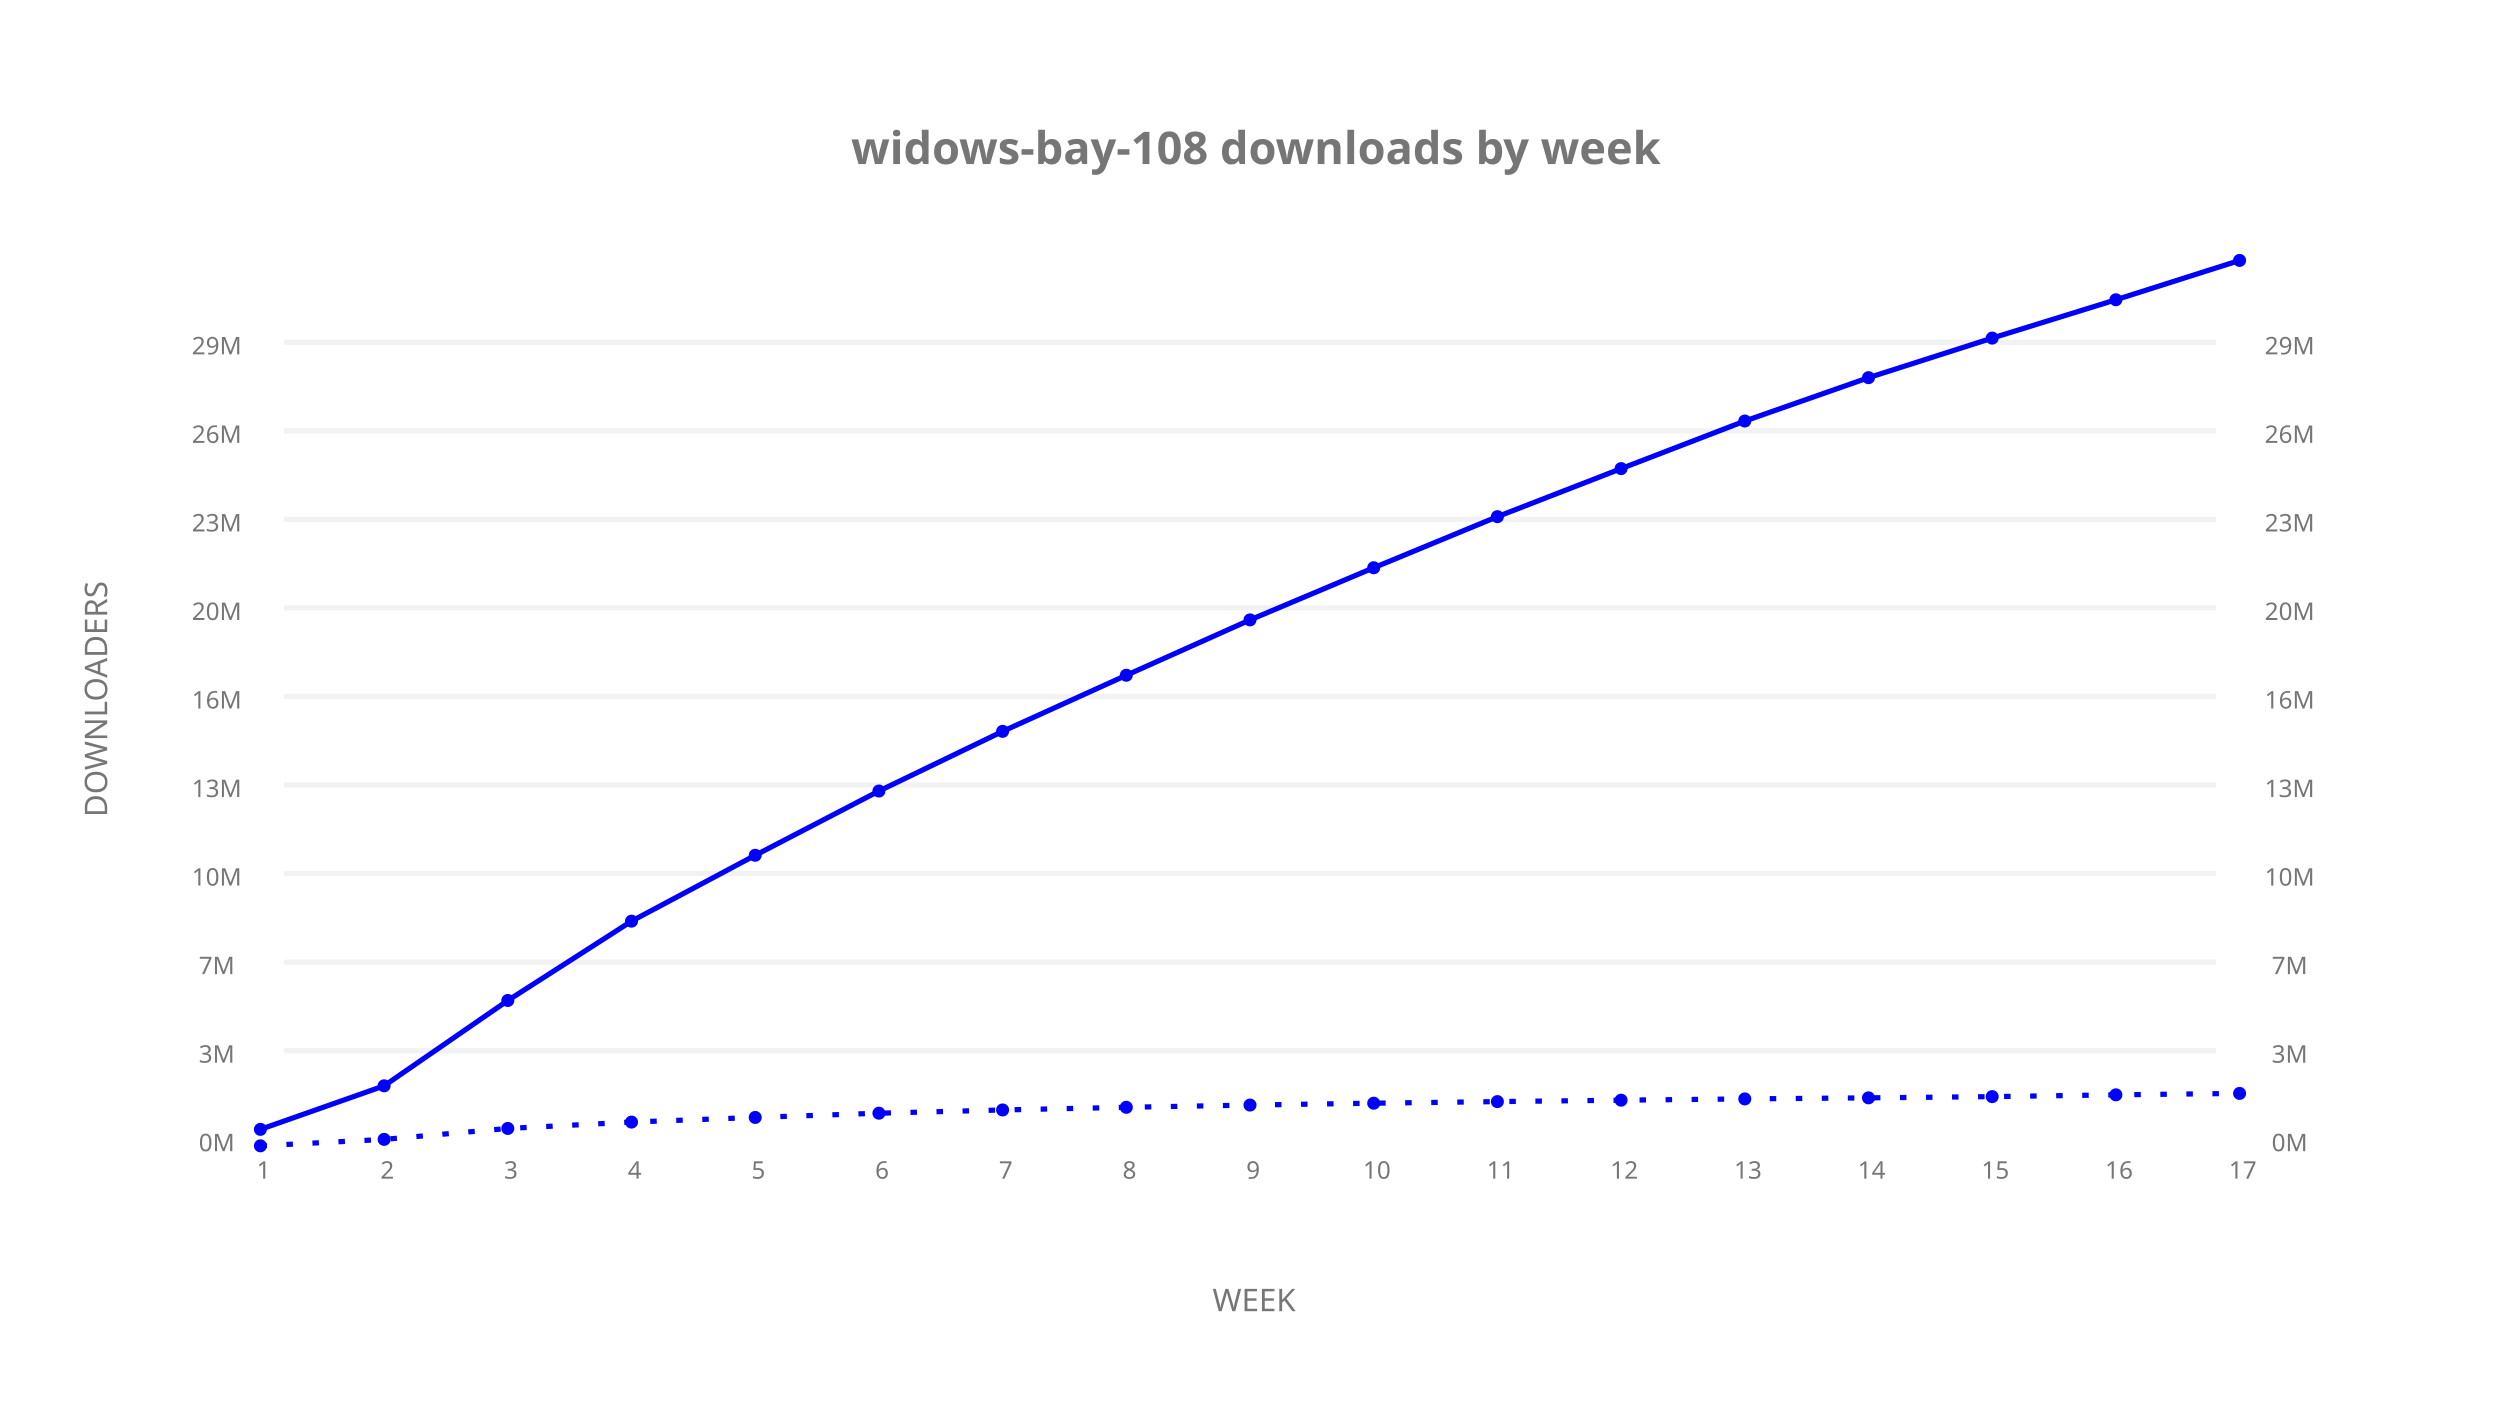
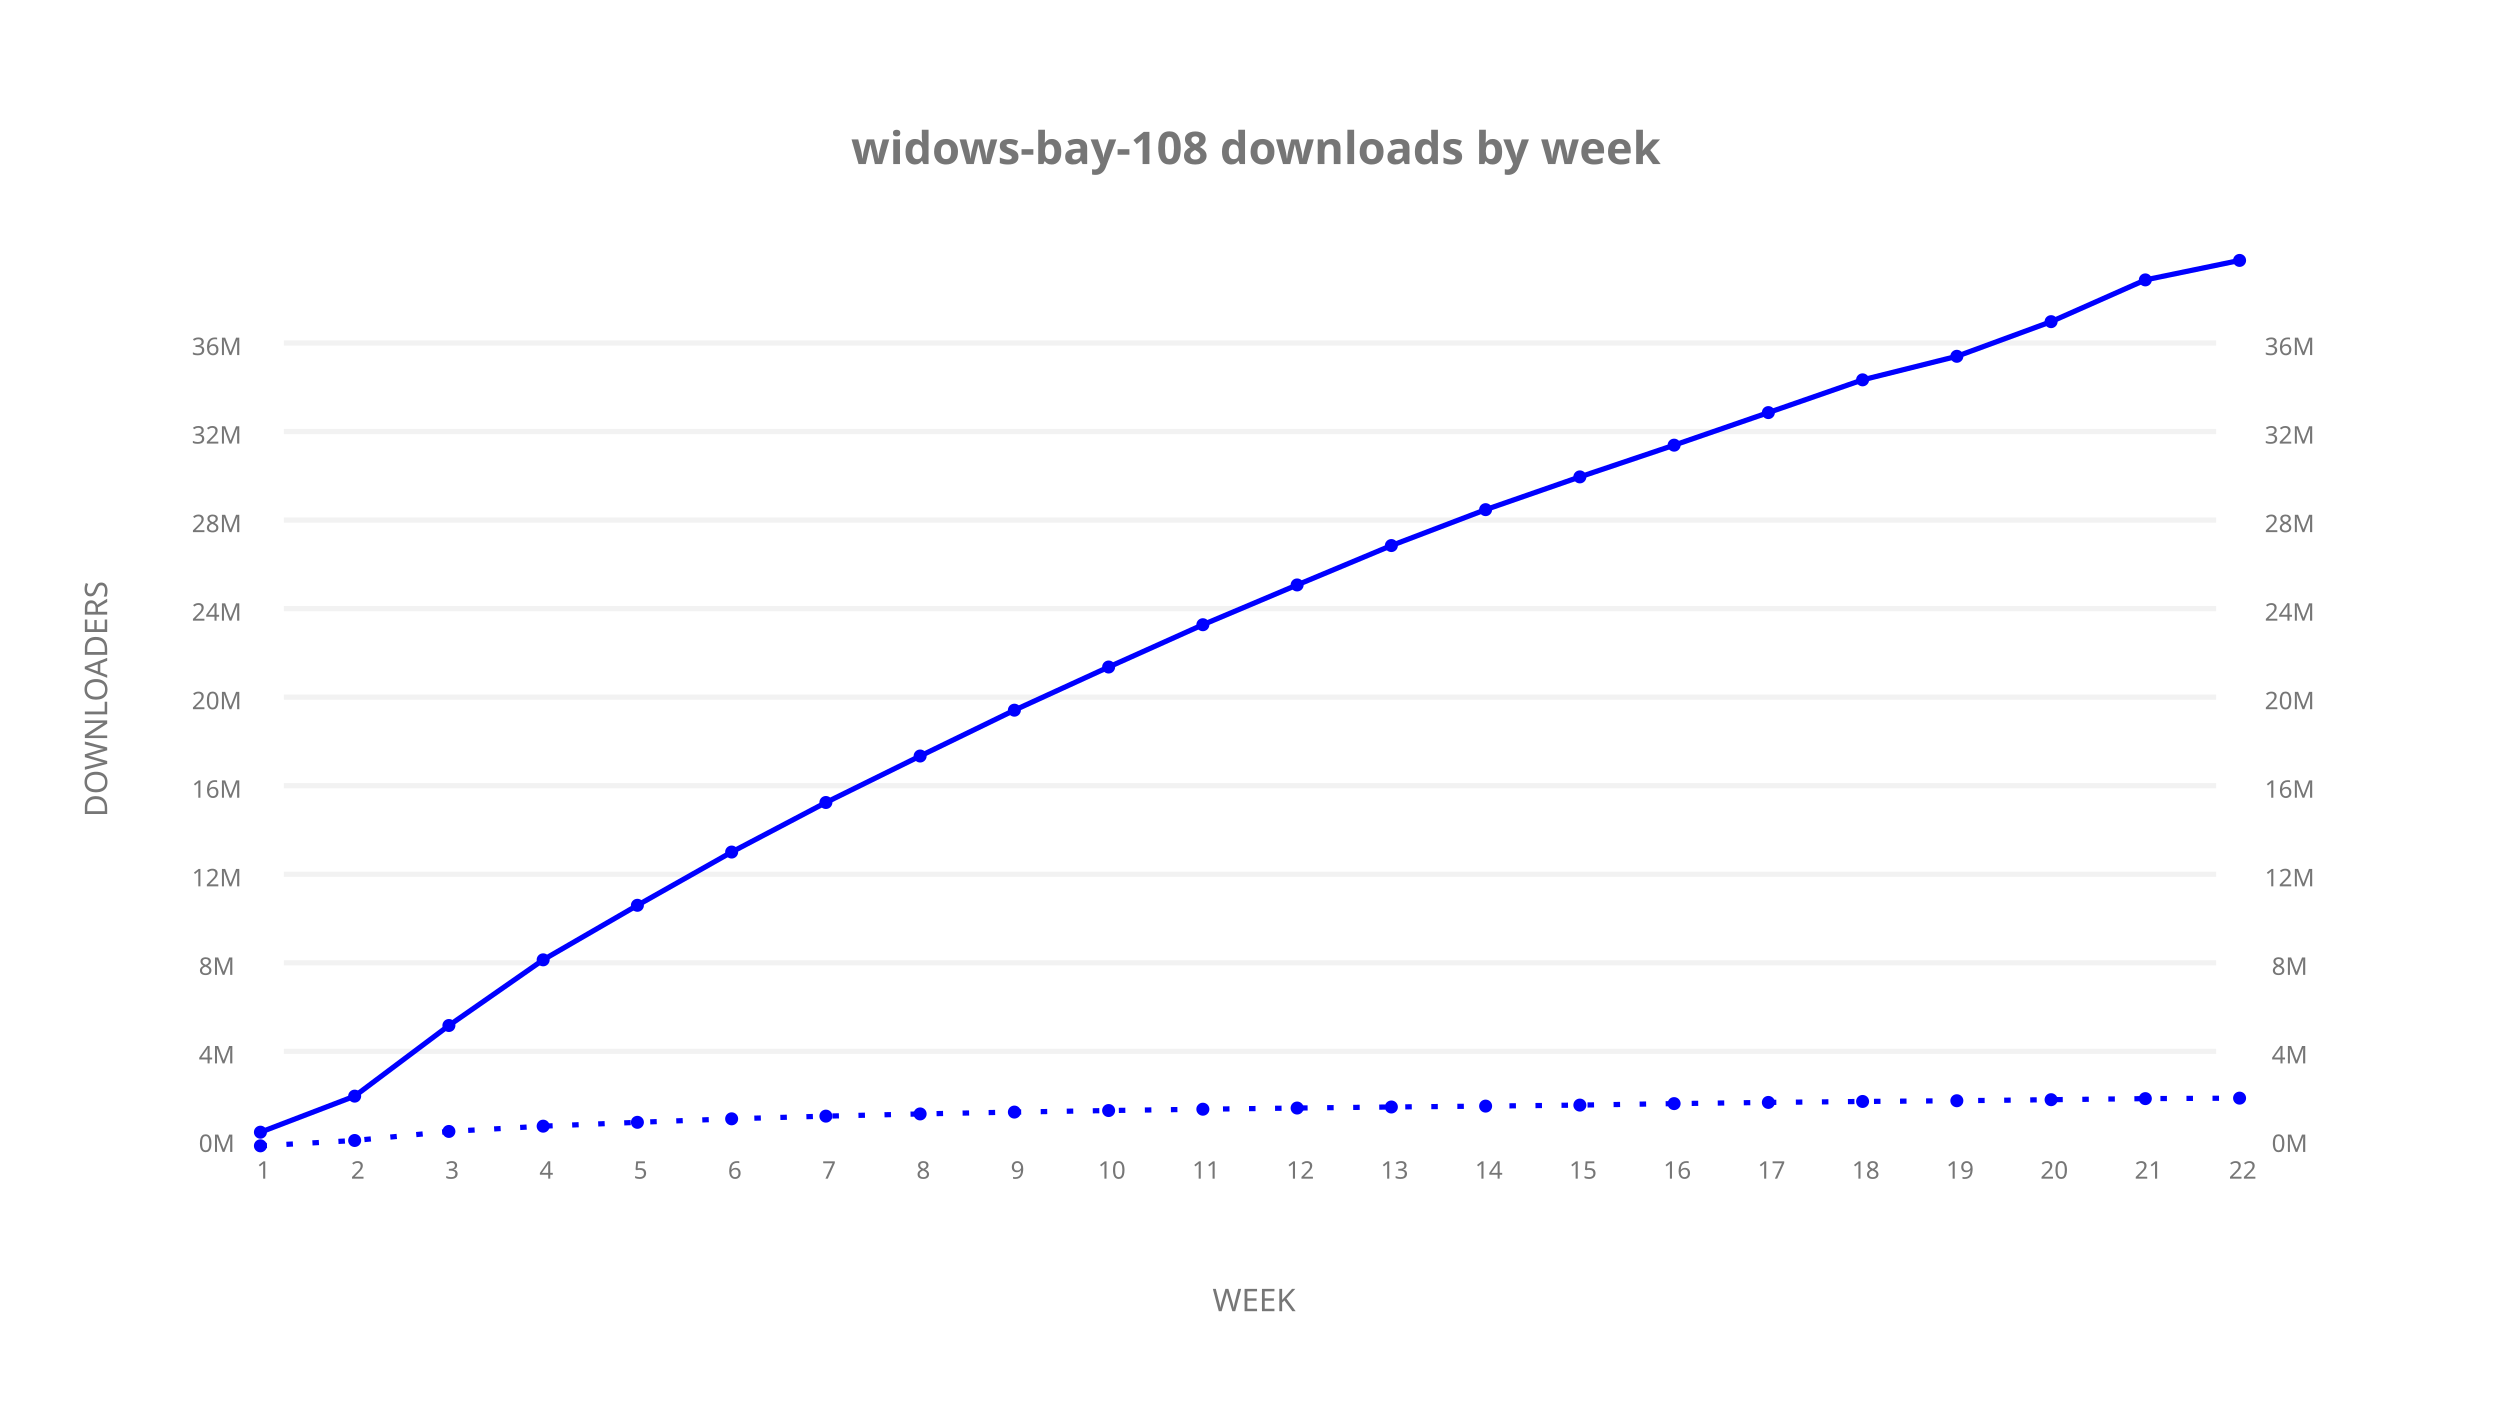
<svg xmlns="http://www.w3.org/2000/svg" xml:space="preserve" id="widows-bay-108-downloads-by-week-widows-bay-108-week" x="0px" y="0px" width="1920px" height="1080px" viewBox="0 0 1920 1080" enable-background="new 0 0 1920 1080" role="img">
  <g id="annotations">
    <text x="960" y="126" font-family="Atkinson Hyperlegible" font-size="26pt" text-anchor="middle" text-align="center" font-weight="600" font-style="normal" style="fill:rgb(118,118,118); fill-opacity:1; stroke:rgb(118,118,118); stroke-opacity:0; stroke-width:0.5"> widows-bay-108 downloads by week</text>
    <g id="axes-lines">
      <text x="960" y="1007" font-family="Atkinson Hyperlegible" font-size="18pt" text-anchor="middle" text-align="center" font-weight="500" font-style="normal" style="fill:rgb(118,118,118); fill-opacity:1; stroke:rgb(118,118,118); stroke-opacity:0; stroke-width:0.5"> WEEK</text>
      <text x="73" y="540" font-family="Atkinson Hyperlegible" font-size="18pt" text-anchor="middle" text-align="center" dominant-baseline="central" font-weight="500" font-style="normal" style="fill:rgb(118,118,118); fill-opacity:1; stroke:rgb(118,118,118); stroke-opacity:0; stroke-width:0.5" transform="rotate(-90,73,540)"> DOWNLOADERS</text>
    </g>
    <g id="tic-y-label-lines">
-       <line x1="218" y1="806.9" x2="1702" y2="806.9" style="fill:rgb(0,0,255); fill-opacity:0; stroke:rgb(242,242,242); stroke-opacity:1; stroke-width:4" />
-       <line x1="218" y1="738.9" x2="1702" y2="738.9" style="fill:rgb(0,0,255); fill-opacity:0; stroke:rgb(242,242,242); stroke-opacity:1; stroke-width:4" />
-       <line x1="218" y1="670.9" x2="1702" y2="670.9" style="fill:rgb(0,0,255); fill-opacity:0; stroke:rgb(242,242,242); stroke-opacity:1; stroke-width:4" />
-       <line x1="218" y1="602.9" x2="1702" y2="602.9" style="fill:rgb(0,0,255); fill-opacity:0; stroke:rgb(242,242,242); stroke-opacity:1; stroke-width:4" />
-       <line x1="218" y1="534.9" x2="1702" y2="534.9" style="fill:rgb(0,0,255); fill-opacity:0; stroke:rgb(242,242,242); stroke-opacity:1; stroke-width:4" />
-       <line x1="218" y1="466.9" x2="1702" y2="466.9" style="fill:rgb(0,0,255); fill-opacity:0; stroke:rgb(242,242,242); stroke-opacity:1; stroke-width:4" />
-       <line x1="218" y1="398.9" x2="1702" y2="398.9" style="fill:rgb(0,0,255); fill-opacity:0; stroke:rgb(242,242,242); stroke-opacity:1; stroke-width:4" />
-       <line x1="218" y1="330.9" x2="1702" y2="330.9" style="fill:rgb(0,0,255); fill-opacity:0; stroke:rgb(242,242,242); stroke-opacity:1; stroke-width:4" />
-       <line x1="218" y1="262.9" x2="1702" y2="262.9" style="fill:rgb(0,0,255); fill-opacity:0; stroke:rgb(242,242,242); stroke-opacity:1; stroke-width:4" />
+       <line x1="218" y1="807.434" x2="1702" y2="807.434" style="fill:rgb(0,0,255); fill-opacity:0; stroke:rgb(242,242,242); stroke-opacity:1; stroke-width:4" />
+       <line x1="218" y1="739.434" x2="1702" y2="739.434" style="fill:rgb(0,0,255); fill-opacity:0; stroke:rgb(242,242,242); stroke-opacity:1; stroke-width:4" />
+       <line x1="218" y1="671.434" x2="1702" y2="671.434" style="fill:rgb(0,0,255); fill-opacity:0; stroke:rgb(242,242,242); stroke-opacity:1; stroke-width:4" />
+       <line x1="218" y1="603.434" x2="1702" y2="603.434" style="fill:rgb(0,0,255); fill-opacity:0; stroke:rgb(242,242,242); stroke-opacity:1; stroke-width:4" />
+       <line x1="218" y1="535.434" x2="1702" y2="535.434" style="fill:rgb(0,0,255); fill-opacity:0; stroke:rgb(242,242,242); stroke-opacity:1; stroke-width:4" />
+       <line x1="218" y1="467.434" x2="1702" y2="467.434" style="fill:rgb(0,0,255); fill-opacity:0; stroke:rgb(242,242,242); stroke-opacity:1; stroke-width:4" />
+       <line x1="218" y1="399.434" x2="1702" y2="399.434" style="fill:rgb(0,0,255); fill-opacity:0; stroke:rgb(242,242,242); stroke-opacity:1; stroke-width:4" />
+       <line x1="218" y1="331.434" x2="1702" y2="331.434" style="fill:rgb(0,0,255); fill-opacity:0; stroke:rgb(242,242,242); stroke-opacity:1; stroke-width:4" />
+       <line x1="218" y1="263.434" x2="1702" y2="263.434" style="fill:rgb(0,0,255); fill-opacity:0; stroke:rgb(242,242,242); stroke-opacity:1; stroke-width:4" />
    </g>
    <g id="tic-x-labels">
      <text x="200" y="898" font-family="Atkinson Hyperlegible" font-size="14pt" text-anchor="middle" text-align="center" dominant-baseline="central" font-weight="400" font-style="normal" style="fill:rgb(118,118,118); fill-opacity:1; stroke:rgb(118,118,118); stroke-opacity:0; stroke-width:0.5"> 1</text>
-       <text x="295" y="898" font-family="Atkinson Hyperlegible" font-size="14pt" text-anchor="middle" text-align="center" dominant-baseline="central" font-weight="400" font-style="normal" style="fill:rgb(118,118,118); fill-opacity:1; stroke:rgb(118,118,118); stroke-opacity:0; stroke-width:0.5"> 2</text>
-       <text x="390" y="898" font-family="Atkinson Hyperlegible" font-size="14pt" text-anchor="middle" text-align="center" dominant-baseline="central" font-weight="400" font-style="normal" style="fill:rgb(118,118,118); fill-opacity:1; stroke:rgb(118,118,118); stroke-opacity:0; stroke-width:0.5"> 3</text>
-       <text x="485" y="898" font-family="Atkinson Hyperlegible" font-size="14pt" text-anchor="middle" text-align="center" dominant-baseline="central" font-weight="400" font-style="normal" style="fill:rgb(118,118,118); fill-opacity:1; stroke:rgb(118,118,118); stroke-opacity:0; stroke-width:0.5"> 4</text>
-       <text x="580" y="898" font-family="Atkinson Hyperlegible" font-size="14pt" text-anchor="middle" text-align="center" dominant-baseline="central" font-weight="400" font-style="normal" style="fill:rgb(118,118,118); fill-opacity:1; stroke:rgb(118,118,118); stroke-opacity:0; stroke-width:0.5"> 5</text>
-       <text x="675" y="898" font-family="Atkinson Hyperlegible" font-size="14pt" text-anchor="middle" text-align="center" dominant-baseline="central" font-weight="400" font-style="normal" style="fill:rgb(118,118,118); fill-opacity:1; stroke:rgb(118,118,118); stroke-opacity:0; stroke-width:0.5"> 6</text>
-       <text x="770" y="898" font-family="Atkinson Hyperlegible" font-size="14pt" text-anchor="middle" text-align="center" dominant-baseline="central" font-weight="400" font-style="normal" style="fill:rgb(118,118,118); fill-opacity:1; stroke:rgb(118,118,118); stroke-opacity:0; stroke-width:0.5"> 7</text>
-       <text x="865" y="898" font-family="Atkinson Hyperlegible" font-size="14pt" text-anchor="middle" text-align="center" dominant-baseline="central" font-weight="400" font-style="normal" style="fill:rgb(118,118,118); fill-opacity:1; stroke:rgb(118,118,118); stroke-opacity:0; stroke-width:0.5"> 8</text>
-       <text x="960" y="898" font-family="Atkinson Hyperlegible" font-size="14pt" text-anchor="middle" text-align="center" dominant-baseline="central" font-weight="400" font-style="normal" style="fill:rgb(118,118,118); fill-opacity:1; stroke:rgb(118,118,118); stroke-opacity:0; stroke-width:0.5"> 9</text>
-       <text x="1055" y="898" font-family="Atkinson Hyperlegible" font-size="14pt" text-anchor="middle" text-align="center" dominant-baseline="central" font-weight="400" font-style="normal" style="fill:rgb(118,118,118); fill-opacity:1; stroke:rgb(118,118,118); stroke-opacity:0; stroke-width:0.5"> 10</text>
-       <text x="1150" y="898" font-family="Atkinson Hyperlegible" font-size="14pt" text-anchor="middle" text-align="center" dominant-baseline="central" font-weight="400" font-style="normal" style="fill:rgb(118,118,118); fill-opacity:1; stroke:rgb(118,118,118); stroke-opacity:0; stroke-width:0.5"> 11</text>
-       <text x="1245" y="898" font-family="Atkinson Hyperlegible" font-size="14pt" text-anchor="middle" text-align="center" dominant-baseline="central" font-weight="400" font-style="normal" style="fill:rgb(118,118,118); fill-opacity:1; stroke:rgb(118,118,118); stroke-opacity:0; stroke-width:0.5"> 12</text>
-       <text x="1340" y="898" font-family="Atkinson Hyperlegible" font-size="14pt" text-anchor="middle" text-align="center" dominant-baseline="central" font-weight="400" font-style="normal" style="fill:rgb(118,118,118); fill-opacity:1; stroke:rgb(118,118,118); stroke-opacity:0; stroke-width:0.5"> 13</text>
-       <text x="1435" y="898" font-family="Atkinson Hyperlegible" font-size="14pt" text-anchor="middle" text-align="center" dominant-baseline="central" font-weight="400" font-style="normal" style="fill:rgb(118,118,118); fill-opacity:1; stroke:rgb(118,118,118); stroke-opacity:0; stroke-width:0.5"> 14</text>
-       <text x="1530" y="898" font-family="Atkinson Hyperlegible" font-size="14pt" text-anchor="middle" text-align="center" dominant-baseline="central" font-weight="400" font-style="normal" style="fill:rgb(118,118,118); fill-opacity:1; stroke:rgb(118,118,118); stroke-opacity:0; stroke-width:0.5"> 15</text>
-       <text x="1625" y="898" font-family="Atkinson Hyperlegible" font-size="14pt" text-anchor="middle" text-align="center" dominant-baseline="central" font-weight="400" font-style="normal" style="fill:rgb(118,118,118); fill-opacity:1; stroke:rgb(118,118,118); stroke-opacity:0; stroke-width:0.5"> 16</text>
-       <text x="1720" y="898" font-family="Atkinson Hyperlegible" font-size="14pt" text-anchor="middle" text-align="center" dominant-baseline="central" font-weight="400" font-style="normal" style="fill:rgb(118,118,118); fill-opacity:1; stroke:rgb(118,118,118); stroke-opacity:0; stroke-width:0.5"> 17</text>
+       <text x="272.381" y="898" font-family="Atkinson Hyperlegible" font-size="14pt" text-anchor="middle" text-align="center" dominant-baseline="central" font-weight="400" font-style="normal" style="fill:rgb(118,118,118); fill-opacity:1; stroke:rgb(118,118,118); stroke-opacity:0; stroke-width:0.5"> 2</text>
+       <text x="344.762" y="898" font-family="Atkinson Hyperlegible" font-size="14pt" text-anchor="middle" text-align="center" dominant-baseline="central" font-weight="400" font-style="normal" style="fill:rgb(118,118,118); fill-opacity:1; stroke:rgb(118,118,118); stroke-opacity:0; stroke-width:0.5"> 3</text>
+       <text x="417.143" y="898" font-family="Atkinson Hyperlegible" font-size="14pt" text-anchor="middle" text-align="center" dominant-baseline="central" font-weight="400" font-style="normal" style="fill:rgb(118,118,118); fill-opacity:1; stroke:rgb(118,118,118); stroke-opacity:0; stroke-width:0.5"> 4</text>
+       <text x="489.524" y="898" font-family="Atkinson Hyperlegible" font-size="14pt" text-anchor="middle" text-align="center" dominant-baseline="central" font-weight="400" font-style="normal" style="fill:rgb(118,118,118); fill-opacity:1; stroke:rgb(118,118,118); stroke-opacity:0; stroke-width:0.5"> 5</text>
+       <text x="561.905" y="898" font-family="Atkinson Hyperlegible" font-size="14pt" text-anchor="middle" text-align="center" dominant-baseline="central" font-weight="400" font-style="normal" style="fill:rgb(118,118,118); fill-opacity:1; stroke:rgb(118,118,118); stroke-opacity:0; stroke-width:0.5"> 6</text>
+       <text x="634.286" y="898" font-family="Atkinson Hyperlegible" font-size="14pt" text-anchor="middle" text-align="center" dominant-baseline="central" font-weight="400" font-style="normal" style="fill:rgb(118,118,118); fill-opacity:1; stroke:rgb(118,118,118); stroke-opacity:0; stroke-width:0.5"> 7</text>
+       <text x="706.667" y="898" font-family="Atkinson Hyperlegible" font-size="14pt" text-anchor="middle" text-align="center" dominant-baseline="central" font-weight="400" font-style="normal" style="fill:rgb(118,118,118); fill-opacity:1; stroke:rgb(118,118,118); stroke-opacity:0; stroke-width:0.5"> 8</text>
+       <text x="779.048" y="898" font-family="Atkinson Hyperlegible" font-size="14pt" text-anchor="middle" text-align="center" dominant-baseline="central" font-weight="400" font-style="normal" style="fill:rgb(118,118,118); fill-opacity:1; stroke:rgb(118,118,118); stroke-opacity:0; stroke-width:0.5"> 9</text>
+       <text x="851.429" y="898" font-family="Atkinson Hyperlegible" font-size="14pt" text-anchor="middle" text-align="center" dominant-baseline="central" font-weight="400" font-style="normal" style="fill:rgb(118,118,118); fill-opacity:1; stroke:rgb(118,118,118); stroke-opacity:0; stroke-width:0.5"> 10</text>
+       <text x="923.81" y="898" font-family="Atkinson Hyperlegible" font-size="14pt" text-anchor="middle" text-align="center" dominant-baseline="central" font-weight="400" font-style="normal" style="fill:rgb(118,118,118); fill-opacity:1; stroke:rgb(118,118,118); stroke-opacity:0; stroke-width:0.5"> 11</text>
+       <text x="996.19" y="898" font-family="Atkinson Hyperlegible" font-size="14pt" text-anchor="middle" text-align="center" dominant-baseline="central" font-weight="400" font-style="normal" style="fill:rgb(118,118,118); fill-opacity:1; stroke:rgb(118,118,118); stroke-opacity:0; stroke-width:0.5"> 12</text>
+       <text x="1068.571" y="898" font-family="Atkinson Hyperlegible" font-size="14pt" text-anchor="middle" text-align="center" dominant-baseline="central" font-weight="400" font-style="normal" style="fill:rgb(118,118,118); fill-opacity:1; stroke:rgb(118,118,118); stroke-opacity:0; stroke-width:0.5"> 13</text>
+       <text x="1140.952" y="898" font-family="Atkinson Hyperlegible" font-size="14pt" text-anchor="middle" text-align="center" dominant-baseline="central" font-weight="400" font-style="normal" style="fill:rgb(118,118,118); fill-opacity:1; stroke:rgb(118,118,118); stroke-opacity:0; stroke-width:0.5"> 14</text>
+       <text x="1213.333" y="898" font-family="Atkinson Hyperlegible" font-size="14pt" text-anchor="middle" text-align="center" dominant-baseline="central" font-weight="400" font-style="normal" style="fill:rgb(118,118,118); fill-opacity:1; stroke:rgb(118,118,118); stroke-opacity:0; stroke-width:0.5"> 15</text>
+       <text x="1285.714" y="898" font-family="Atkinson Hyperlegible" font-size="14pt" text-anchor="middle" text-align="center" dominant-baseline="central" font-weight="400" font-style="normal" style="fill:rgb(118,118,118); fill-opacity:1; stroke:rgb(118,118,118); stroke-opacity:0; stroke-width:0.5"> 16</text>
+       <text x="1358.095" y="898" font-family="Atkinson Hyperlegible" font-size="14pt" text-anchor="middle" text-align="center" dominant-baseline="central" font-weight="400" font-style="normal" style="fill:rgb(118,118,118); fill-opacity:1; stroke:rgb(118,118,118); stroke-opacity:0; stroke-width:0.5"> 17</text>
+       <text x="1430.476" y="898" font-family="Atkinson Hyperlegible" font-size="14pt" text-anchor="middle" text-align="center" dominant-baseline="central" font-weight="400" font-style="normal" style="fill:rgb(118,118,118); fill-opacity:1; stroke:rgb(118,118,118); stroke-opacity:0; stroke-width:0.5"> 18</text>
+       <text x="1502.857" y="898" font-family="Atkinson Hyperlegible" font-size="14pt" text-anchor="middle" text-align="center" dominant-baseline="central" font-weight="400" font-style="normal" style="fill:rgb(118,118,118); fill-opacity:1; stroke:rgb(118,118,118); stroke-opacity:0; stroke-width:0.5"> 19</text>
+       <text x="1575.238" y="898" font-family="Atkinson Hyperlegible" font-size="14pt" text-anchor="middle" text-align="center" dominant-baseline="central" font-weight="400" font-style="normal" style="fill:rgb(118,118,118); fill-opacity:1; stroke:rgb(118,118,118); stroke-opacity:0; stroke-width:0.5"> 20</text>
+       <text x="1647.619" y="898" font-family="Atkinson Hyperlegible" font-size="14pt" text-anchor="middle" text-align="center" dominant-baseline="central" font-weight="400" font-style="normal" style="fill:rgb(118,118,118); fill-opacity:1; stroke:rgb(118,118,118); stroke-opacity:0; stroke-width:0.5"> 21</text>
+       <text x="1720" y="898" font-family="Atkinson Hyperlegible" font-size="14pt" text-anchor="middle" text-align="center" dominant-baseline="central" font-weight="400" font-style="normal" style="fill:rgb(118,118,118); fill-opacity:1; stroke:rgb(118,118,118); stroke-opacity:0; stroke-width:0.5"> 22</text>
    </g>
    <g id="tic-y-labels">
-       <text x="164" y="876.9" font-family="Atkinson Hyperlegible" font-size="14pt" text-anchor="middle" text-align="center" dominant-baseline="central" font-weight="400" font-style="normal" style="fill:rgb(118,118,118); fill-opacity:1; stroke:rgb(118,118,118); stroke-opacity:0; stroke-width:0.5"> 0M</text>
-       <text x="1756" y="876.9" font-family="Atkinson Hyperlegible" font-size="14pt" text-anchor="middle" text-align="center" dominant-baseline="central" font-weight="400" font-style="normal" style="fill:rgb(118,118,118); fill-opacity:1; stroke:rgb(118,118,118); stroke-opacity:0; stroke-width:0.5"> 0M</text>
-       <text x="164" y="808.9" font-family="Atkinson Hyperlegible" font-size="14pt" text-anchor="middle" text-align="center" dominant-baseline="central" font-weight="400" font-style="normal" style="fill:rgb(118,118,118); fill-opacity:1; stroke:rgb(118,118,118); stroke-opacity:0; stroke-width:0.5"> 3M</text>
-       <text x="1756" y="808.9" font-family="Atkinson Hyperlegible" font-size="14pt" text-anchor="middle" text-align="center" dominant-baseline="central" font-weight="400" font-style="normal" style="fill:rgb(118,118,118); fill-opacity:1; stroke:rgb(118,118,118); stroke-opacity:0; stroke-width:0.5"> 3M</text>
-       <text x="164" y="740.9" font-family="Atkinson Hyperlegible" font-size="14pt" text-anchor="middle" text-align="center" dominant-baseline="central" font-weight="400" font-style="normal" style="fill:rgb(118,118,118); fill-opacity:1; stroke:rgb(118,118,118); stroke-opacity:0; stroke-width:0.5"> 7M</text>
-       <text x="1756" y="740.9" font-family="Atkinson Hyperlegible" font-size="14pt" text-anchor="middle" text-align="center" dominant-baseline="central" font-weight="400" font-style="normal" style="fill:rgb(118,118,118); fill-opacity:1; stroke:rgb(118,118,118); stroke-opacity:0; stroke-width:0.5"> 7M</text>
-       <text x="164" y="672.9" font-family="Atkinson Hyperlegible" font-size="14pt" text-anchor="middle" text-align="center" dominant-baseline="central" font-weight="400" font-style="normal" style="fill:rgb(118,118,118); fill-opacity:1; stroke:rgb(118,118,118); stroke-opacity:0; stroke-width:0.5"> 10M</text>
-       <text x="1756" y="672.9" font-family="Atkinson Hyperlegible" font-size="14pt" text-anchor="middle" text-align="center" dominant-baseline="central" font-weight="400" font-style="normal" style="fill:rgb(118,118,118); fill-opacity:1; stroke:rgb(118,118,118); stroke-opacity:0; stroke-width:0.5"> 10M</text>
-       <text x="164" y="604.9" font-family="Atkinson Hyperlegible" font-size="14pt" text-anchor="middle" text-align="center" dominant-baseline="central" font-weight="400" font-style="normal" style="fill:rgb(118,118,118); fill-opacity:1; stroke:rgb(118,118,118); stroke-opacity:0; stroke-width:0.5"> 13M</text>
-       <text x="1756" y="604.9" font-family="Atkinson Hyperlegible" font-size="14pt" text-anchor="middle" text-align="center" dominant-baseline="central" font-weight="400" font-style="normal" style="fill:rgb(118,118,118); fill-opacity:1; stroke:rgb(118,118,118); stroke-opacity:0; stroke-width:0.5"> 13M</text>
-       <text x="164" y="536.9" font-family="Atkinson Hyperlegible" font-size="14pt" text-anchor="middle" text-align="center" dominant-baseline="central" font-weight="400" font-style="normal" style="fill:rgb(118,118,118); fill-opacity:1; stroke:rgb(118,118,118); stroke-opacity:0; stroke-width:0.5"> 16M</text>
-       <text x="1756" y="536.9" font-family="Atkinson Hyperlegible" font-size="14pt" text-anchor="middle" text-align="center" dominant-baseline="central" font-weight="400" font-style="normal" style="fill:rgb(118,118,118); fill-opacity:1; stroke:rgb(118,118,118); stroke-opacity:0; stroke-width:0.5"> 16M</text>
-       <text x="164" y="468.9" font-family="Atkinson Hyperlegible" font-size="14pt" text-anchor="middle" text-align="center" dominant-baseline="central" font-weight="400" font-style="normal" style="fill:rgb(118,118,118); fill-opacity:1; stroke:rgb(118,118,118); stroke-opacity:0; stroke-width:0.5"> 20M</text>
-       <text x="1756" y="468.9" font-family="Atkinson Hyperlegible" font-size="14pt" text-anchor="middle" text-align="center" dominant-baseline="central" font-weight="400" font-style="normal" style="fill:rgb(118,118,118); fill-opacity:1; stroke:rgb(118,118,118); stroke-opacity:0; stroke-width:0.5"> 20M</text>
-       <text x="164" y="400.9" font-family="Atkinson Hyperlegible" font-size="14pt" text-anchor="middle" text-align="center" dominant-baseline="central" font-weight="400" font-style="normal" style="fill:rgb(118,118,118); fill-opacity:1; stroke:rgb(118,118,118); stroke-opacity:0; stroke-width:0.5"> 23M</text>
-       <text x="1756" y="400.9" font-family="Atkinson Hyperlegible" font-size="14pt" text-anchor="middle" text-align="center" dominant-baseline="central" font-weight="400" font-style="normal" style="fill:rgb(118,118,118); fill-opacity:1; stroke:rgb(118,118,118); stroke-opacity:0; stroke-width:0.5"> 23M</text>
-       <text x="164" y="332.9" font-family="Atkinson Hyperlegible" font-size="14pt" text-anchor="middle" text-align="center" dominant-baseline="central" font-weight="400" font-style="normal" style="fill:rgb(118,118,118); fill-opacity:1; stroke:rgb(118,118,118); stroke-opacity:0; stroke-width:0.5"> 26M</text>
-       <text x="1756" y="332.9" font-family="Atkinson Hyperlegible" font-size="14pt" text-anchor="middle" text-align="center" dominant-baseline="central" font-weight="400" font-style="normal" style="fill:rgb(118,118,118); fill-opacity:1; stroke:rgb(118,118,118); stroke-opacity:0; stroke-width:0.5"> 26M</text>
-       <text x="164" y="264.9" font-family="Atkinson Hyperlegible" font-size="14pt" text-anchor="middle" text-align="center" dominant-baseline="central" font-weight="400" font-style="normal" style="fill:rgb(118,118,118); fill-opacity:1; stroke:rgb(118,118,118); stroke-opacity:0; stroke-width:0.5"> 29M</text>
-       <text x="1756" y="264.9" font-family="Atkinson Hyperlegible" font-size="14pt" text-anchor="middle" text-align="center" dominant-baseline="central" font-weight="400" font-style="normal" style="fill:rgb(118,118,118); fill-opacity:1; stroke:rgb(118,118,118); stroke-opacity:0; stroke-width:0.5"> 29M</text>
+       <text x="164" y="877.434" font-family="Atkinson Hyperlegible" font-size="14pt" text-anchor="middle" text-align="center" dominant-baseline="central" font-weight="400" font-style="normal" style="fill:rgb(118,118,118); fill-opacity:1; stroke:rgb(118,118,118); stroke-opacity:0; stroke-width:0.5"> 0M</text>
+       <text x="1756" y="877.434" font-family="Atkinson Hyperlegible" font-size="14pt" text-anchor="middle" text-align="center" dominant-baseline="central" font-weight="400" font-style="normal" style="fill:rgb(118,118,118); fill-opacity:1; stroke:rgb(118,118,118); stroke-opacity:0; stroke-width:0.5"> 0M</text>
+       <text x="164" y="809.434" font-family="Atkinson Hyperlegible" font-size="14pt" text-anchor="middle" text-align="center" dominant-baseline="central" font-weight="400" font-style="normal" style="fill:rgb(118,118,118); fill-opacity:1; stroke:rgb(118,118,118); stroke-opacity:0; stroke-width:0.5"> 4M</text>
+       <text x="1756" y="809.434" font-family="Atkinson Hyperlegible" font-size="14pt" text-anchor="middle" text-align="center" dominant-baseline="central" font-weight="400" font-style="normal" style="fill:rgb(118,118,118); fill-opacity:1; stroke:rgb(118,118,118); stroke-opacity:0; stroke-width:0.5"> 4M</text>
+       <text x="164" y="741.434" font-family="Atkinson Hyperlegible" font-size="14pt" text-anchor="middle" text-align="center" dominant-baseline="central" font-weight="400" font-style="normal" style="fill:rgb(118,118,118); fill-opacity:1; stroke:rgb(118,118,118); stroke-opacity:0; stroke-width:0.5"> 8M</text>
+       <text x="1756" y="741.434" font-family="Atkinson Hyperlegible" font-size="14pt" text-anchor="middle" text-align="center" dominant-baseline="central" font-weight="400" font-style="normal" style="fill:rgb(118,118,118); fill-opacity:1; stroke:rgb(118,118,118); stroke-opacity:0; stroke-width:0.5"> 8M</text>
+       <text x="164" y="673.434" font-family="Atkinson Hyperlegible" font-size="14pt" text-anchor="middle" text-align="center" dominant-baseline="central" font-weight="400" font-style="normal" style="fill:rgb(118,118,118); fill-opacity:1; stroke:rgb(118,118,118); stroke-opacity:0; stroke-width:0.5"> 12M</text>
+       <text x="1756" y="673.434" font-family="Atkinson Hyperlegible" font-size="14pt" text-anchor="middle" text-align="center" dominant-baseline="central" font-weight="400" font-style="normal" style="fill:rgb(118,118,118); fill-opacity:1; stroke:rgb(118,118,118); stroke-opacity:0; stroke-width:0.5"> 12M</text>
+       <text x="164" y="605.434" font-family="Atkinson Hyperlegible" font-size="14pt" text-anchor="middle" text-align="center" dominant-baseline="central" font-weight="400" font-style="normal" style="fill:rgb(118,118,118); fill-opacity:1; stroke:rgb(118,118,118); stroke-opacity:0; stroke-width:0.5"> 16M</text>
+       <text x="1756" y="605.434" font-family="Atkinson Hyperlegible" font-size="14pt" text-anchor="middle" text-align="center" dominant-baseline="central" font-weight="400" font-style="normal" style="fill:rgb(118,118,118); fill-opacity:1; stroke:rgb(118,118,118); stroke-opacity:0; stroke-width:0.5"> 16M</text>
+       <text x="164" y="537.434" font-family="Atkinson Hyperlegible" font-size="14pt" text-anchor="middle" text-align="center" dominant-baseline="central" font-weight="400" font-style="normal" style="fill:rgb(118,118,118); fill-opacity:1; stroke:rgb(118,118,118); stroke-opacity:0; stroke-width:0.5"> 20M</text>
+       <text x="1756" y="537.434" font-family="Atkinson Hyperlegible" font-size="14pt" text-anchor="middle" text-align="center" dominant-baseline="central" font-weight="400" font-style="normal" style="fill:rgb(118,118,118); fill-opacity:1; stroke:rgb(118,118,118); stroke-opacity:0; stroke-width:0.5"> 20M</text>
+       <text x="164" y="469.434" font-family="Atkinson Hyperlegible" font-size="14pt" text-anchor="middle" text-align="center" dominant-baseline="central" font-weight="400" font-style="normal" style="fill:rgb(118,118,118); fill-opacity:1; stroke:rgb(118,118,118); stroke-opacity:0; stroke-width:0.5"> 24M</text>
+       <text x="1756" y="469.434" font-family="Atkinson Hyperlegible" font-size="14pt" text-anchor="middle" text-align="center" dominant-baseline="central" font-weight="400" font-style="normal" style="fill:rgb(118,118,118); fill-opacity:1; stroke:rgb(118,118,118); stroke-opacity:0; stroke-width:0.5"> 24M</text>
+       <text x="164" y="401.434" font-family="Atkinson Hyperlegible" font-size="14pt" text-anchor="middle" text-align="center" dominant-baseline="central" font-weight="400" font-style="normal" style="fill:rgb(118,118,118); fill-opacity:1; stroke:rgb(118,118,118); stroke-opacity:0; stroke-width:0.5"> 28M</text>
+       <text x="1756" y="401.434" font-family="Atkinson Hyperlegible" font-size="14pt" text-anchor="middle" text-align="center" dominant-baseline="central" font-weight="400" font-style="normal" style="fill:rgb(118,118,118); fill-opacity:1; stroke:rgb(118,118,118); stroke-opacity:0; stroke-width:0.5"> 28M</text>
+       <text x="164" y="333.434" font-family="Atkinson Hyperlegible" font-size="14pt" text-anchor="middle" text-align="center" dominant-baseline="central" font-weight="400" font-style="normal" style="fill:rgb(118,118,118); fill-opacity:1; stroke:rgb(118,118,118); stroke-opacity:0; stroke-width:0.5"> 32M</text>
+       <text x="1756" y="333.434" font-family="Atkinson Hyperlegible" font-size="14pt" text-anchor="middle" text-align="center" dominant-baseline="central" font-weight="400" font-style="normal" style="fill:rgb(118,118,118); fill-opacity:1; stroke:rgb(118,118,118); stroke-opacity:0; stroke-width:0.5"> 32M</text>
+       <text x="164" y="265.434" font-family="Atkinson Hyperlegible" font-size="14pt" text-anchor="middle" text-align="center" dominant-baseline="central" font-weight="400" font-style="normal" style="fill:rgb(118,118,118); fill-opacity:1; stroke:rgb(118,118,118); stroke-opacity:0; stroke-width:0.5"> 36M</text>
+       <text x="1756" y="265.434" font-family="Atkinson Hyperlegible" font-size="14pt" text-anchor="middle" text-align="center" dominant-baseline="central" font-weight="400" font-style="normal" style="fill:rgb(118,118,118); fill-opacity:1; stroke:rgb(118,118,118); stroke-opacity:0; stroke-width:0.5"> 36M</text>
    </g>
  </g>
  <g id="polyline-widows-bay-108 downloads by week">
-     <polyline points="200,867.345 295,833.903 390,768.374 485,707.45 580,656.857 675,607.518 770,561.682 865,518.595 960,476.081 1055,436.038 1150,396.789 1245,359.888 1340,323.349 1435,290.044 1530,259.653 1625,230.215 1720,200 " style="fill:rgb(0,0,255); fill-opacity:0; stroke:rgb(0,0,255); stroke-opacity:1; stroke-width:4" />
+     <polyline points="200,869.523 272.381,841.838 344.762,787.59 417.143,737.155 489.524,695.271 561.905,654.379 634.286,616.318 706.667,580.621 779.048,545.425 851.429,512.277 923.81,479.784 996.19,449.236 1068.57,418.986 1140.95,391.415 1213.33,366.255 1285.71,341.886 1358.1,316.872 1430.48,291.722 1502.86,273.642 1575.24,247.031 1647.62,214.961 1720,200 " style="fill:rgb(0,0,255); fill-opacity:0; stroke:rgb(0,0,255); stroke-opacity:1; stroke-width:4" />
  </g>
  <g id="markers-widows-bay-108 downloads by week">
-     <circle cx="200" cy="867.345" r="5" style="fill:rgb(0,0,255); fill-opacity:1; stroke:rgb(0,0,255); stroke-opacity:0; stroke-width:4">
+     <circle cx="200" cy="869.523" r="5" style="fill:rgb(0,0,255); fill-opacity:1; stroke:rgb(0,0,255); stroke-opacity:0; stroke-width:4">
</circle>
-     <circle cx="295" cy="833.903" r="5" style="fill:rgb(0,0,255); fill-opacity:1; stroke:rgb(0,0,255); stroke-opacity:0; stroke-width:4">
+     <circle cx="272.381" cy="841.838" r="5" style="fill:rgb(0,0,255); fill-opacity:1; stroke:rgb(0,0,255); stroke-opacity:0; stroke-width:4">
</circle>
-     <circle cx="390" cy="768.374" r="5" style="fill:rgb(0,0,255); fill-opacity:1; stroke:rgb(0,0,255); stroke-opacity:0; stroke-width:4">
+     <circle cx="344.762" cy="787.59" r="5" style="fill:rgb(0,0,255); fill-opacity:1; stroke:rgb(0,0,255); stroke-opacity:0; stroke-width:4">
</circle>
-     <circle cx="485" cy="707.45" r="5" style="fill:rgb(0,0,255); fill-opacity:1; stroke:rgb(0,0,255); stroke-opacity:0; stroke-width:4">
+     <circle cx="417.143" cy="737.155" r="5" style="fill:rgb(0,0,255); fill-opacity:1; stroke:rgb(0,0,255); stroke-opacity:0; stroke-width:4">
</circle>
-     <circle cx="580" cy="656.857" r="5" style="fill:rgb(0,0,255); fill-opacity:1; stroke:rgb(0,0,255); stroke-opacity:0; stroke-width:4">
+     <circle cx="489.524" cy="695.271" r="5" style="fill:rgb(0,0,255); fill-opacity:1; stroke:rgb(0,0,255); stroke-opacity:0; stroke-width:4">
</circle>
-     <circle cx="675" cy="607.518" r="5" style="fill:rgb(0,0,255); fill-opacity:1; stroke:rgb(0,0,255); stroke-opacity:0; stroke-width:4">
+     <circle cx="561.905" cy="654.379" r="5" style="fill:rgb(0,0,255); fill-opacity:1; stroke:rgb(0,0,255); stroke-opacity:0; stroke-width:4">
</circle>
-     <circle cx="770" cy="561.682" r="5" style="fill:rgb(0,0,255); fill-opacity:1; stroke:rgb(0,0,255); stroke-opacity:0; stroke-width:4">
+     <circle cx="634.286" cy="616.318" r="5" style="fill:rgb(0,0,255); fill-opacity:1; stroke:rgb(0,0,255); stroke-opacity:0; stroke-width:4">
</circle>
-     <circle cx="865" cy="518.595" r="5" style="fill:rgb(0,0,255); fill-opacity:1; stroke:rgb(0,0,255); stroke-opacity:0; stroke-width:4">
+     <circle cx="706.667" cy="580.621" r="5" style="fill:rgb(0,0,255); fill-opacity:1; stroke:rgb(0,0,255); stroke-opacity:0; stroke-width:4">
</circle>
-     <circle cx="960" cy="476.081" r="5" style="fill:rgb(0,0,255); fill-opacity:1; stroke:rgb(0,0,255); stroke-opacity:0; stroke-width:4">
+     <circle cx="779.048" cy="545.425" r="5" style="fill:rgb(0,0,255); fill-opacity:1; stroke:rgb(0,0,255); stroke-opacity:0; stroke-width:4">
</circle>
-     <circle cx="1055" cy="436.038" r="5" style="fill:rgb(0,0,255); fill-opacity:1; stroke:rgb(0,0,255); stroke-opacity:0; stroke-width:4">
+     <circle cx="851.429" cy="512.277" r="5" style="fill:rgb(0,0,255); fill-opacity:1; stroke:rgb(0,0,255); stroke-opacity:0; stroke-width:4">
</circle>
-     <circle cx="1150" cy="396.789" r="5" style="fill:rgb(0,0,255); fill-opacity:1; stroke:rgb(0,0,255); stroke-opacity:0; stroke-width:4">
+     <circle cx="923.81" cy="479.784" r="5" style="fill:rgb(0,0,255); fill-opacity:1; stroke:rgb(0,0,255); stroke-opacity:0; stroke-width:4">
</circle>
-     <circle cx="1245" cy="359.888" r="5" style="fill:rgb(0,0,255); fill-opacity:1; stroke:rgb(0,0,255); stroke-opacity:0; stroke-width:4">
+     <circle cx="996.19" cy="449.236" r="5" style="fill:rgb(0,0,255); fill-opacity:1; stroke:rgb(0,0,255); stroke-opacity:0; stroke-width:4">
</circle>
-     <circle cx="1340" cy="323.349" r="5" style="fill:rgb(0,0,255); fill-opacity:1; stroke:rgb(0,0,255); stroke-opacity:0; stroke-width:4">
+     <circle cx="1068.571" cy="418.986" r="5" style="fill:rgb(0,0,255); fill-opacity:1; stroke:rgb(0,0,255); stroke-opacity:0; stroke-width:4">
</circle>
-     <circle cx="1435" cy="290.044" r="5" style="fill:rgb(0,0,255); fill-opacity:1; stroke:rgb(0,0,255); stroke-opacity:0; stroke-width:4">
+     <circle cx="1140.952" cy="391.415" r="5" style="fill:rgb(0,0,255); fill-opacity:1; stroke:rgb(0,0,255); stroke-opacity:0; stroke-width:4">
</circle>
-     <circle cx="1530" cy="259.653" r="5" style="fill:rgb(0,0,255); fill-opacity:1; stroke:rgb(0,0,255); stroke-opacity:0; stroke-width:4">
+     <circle cx="1213.333" cy="366.255" r="5" style="fill:rgb(0,0,255); fill-opacity:1; stroke:rgb(0,0,255); stroke-opacity:0; stroke-width:4">
</circle>
-     <circle cx="1625" cy="230.215" r="5" style="fill:rgb(0,0,255); fill-opacity:1; stroke:rgb(0,0,255); stroke-opacity:0; stroke-width:4">
+     <circle cx="1285.714" cy="341.886" r="5" style="fill:rgb(0,0,255); fill-opacity:1; stroke:rgb(0,0,255); stroke-opacity:0; stroke-width:4">
+ </circle>
+     <circle cx="1358.095" cy="316.872" r="5" style="fill:rgb(0,0,255); fill-opacity:1; stroke:rgb(0,0,255); stroke-opacity:0; stroke-width:4">
+ </circle>
+     <circle cx="1430.476" cy="291.722" r="5" style="fill:rgb(0,0,255); fill-opacity:1; stroke:rgb(0,0,255); stroke-opacity:0; stroke-width:4">
+ </circle>
+     <circle cx="1502.857" cy="273.642" r="5" style="fill:rgb(0,0,255); fill-opacity:1; stroke:rgb(0,0,255); stroke-opacity:0; stroke-width:4">
+ </circle>
+     <circle cx="1575.238" cy="247.031" r="5" style="fill:rgb(0,0,255); fill-opacity:1; stroke:rgb(0,0,255); stroke-opacity:0; stroke-width:4">
+ </circle>
+     <circle cx="1647.619" cy="214.961" r="5" style="fill:rgb(0,0,255); fill-opacity:1; stroke:rgb(0,0,255); stroke-opacity:0; stroke-width:4">
</circle>
    <circle cx="1720" cy="200" r="5" style="fill:rgb(0,0,255); fill-opacity:1; stroke:rgb(0,0,255); stroke-opacity:0; stroke-width:4">
</circle>
  </g>
  <g id="polyline-widows-bay-108 downloads by week uploaders">
-     <polyline points="200,880 295,875.04 390,866.65 485,861.757 580,858.193 675,854.943 770,852.45 865,850.407 960,848.691 1055,847.257 1150,846.03 1245,844.94 1340,843.97 1435,843.147 1530,842.211 1625,840.834 1720,839.732 " stroke-dasharray="5 15" style="fill:rgb(0,0,255); fill-opacity:0; stroke:rgb(0,0,255); stroke-opacity:1; stroke-width:4" />
+     <polyline points="200,880 272.381,875.894 344.762,868.949 417.143,864.898 489.524,861.947 561.905,859.256 634.286,857.192 706.667,855.5 779.048,854.079 851.429,852.892 923.81,851.876 996.19,850.974 1068.57,850.171 1140.95,849.49 1213.33,848.715 1285.71,847.575 1358.1,846.662 1430.48,845.925 1502.86,845.369 1575.24,844.562 1647.62,843.736 1720,843.37 " stroke-dasharray="5 15" style="fill:rgb(0,0,255); fill-opacity:0; stroke:rgb(0,0,255); stroke-opacity:1; stroke-width:4" />
  </g>
  <g id="markers-widows-bay-108 downloads by week uploaders">
    <circle cx="200" cy="880" r="5" style="fill:rgb(0,0,255); fill-opacity:1; stroke:rgb(0,0,255); stroke-opacity:0; stroke-width:4">
</circle>
-     <circle cx="295" cy="875.04" r="5" style="fill:rgb(0,0,255); fill-opacity:1; stroke:rgb(0,0,255); stroke-opacity:0; stroke-width:4">
+     <circle cx="272.381" cy="875.894" r="5" style="fill:rgb(0,0,255); fill-opacity:1; stroke:rgb(0,0,255); stroke-opacity:0; stroke-width:4">
</circle>
-     <circle cx="390" cy="866.65" r="5" style="fill:rgb(0,0,255); fill-opacity:1; stroke:rgb(0,0,255); stroke-opacity:0; stroke-width:4">
+     <circle cx="344.762" cy="868.949" r="5" style="fill:rgb(0,0,255); fill-opacity:1; stroke:rgb(0,0,255); stroke-opacity:0; stroke-width:4">
</circle>
-     <circle cx="485" cy="861.757" r="5" style="fill:rgb(0,0,255); fill-opacity:1; stroke:rgb(0,0,255); stroke-opacity:0; stroke-width:4">
+     <circle cx="417.143" cy="864.898" r="5" style="fill:rgb(0,0,255); fill-opacity:1; stroke:rgb(0,0,255); stroke-opacity:0; stroke-width:4">
</circle>
-     <circle cx="580" cy="858.193" r="5" style="fill:rgb(0,0,255); fill-opacity:1; stroke:rgb(0,0,255); stroke-opacity:0; stroke-width:4">
+     <circle cx="489.524" cy="861.947" r="5" style="fill:rgb(0,0,255); fill-opacity:1; stroke:rgb(0,0,255); stroke-opacity:0; stroke-width:4">
</circle>
-     <circle cx="675" cy="854.943" r="5" style="fill:rgb(0,0,255); fill-opacity:1; stroke:rgb(0,0,255); stroke-opacity:0; stroke-width:4">
+     <circle cx="561.905" cy="859.256" r="5" style="fill:rgb(0,0,255); fill-opacity:1; stroke:rgb(0,0,255); stroke-opacity:0; stroke-width:4">
</circle>
-     <circle cx="770" cy="852.45" r="5" style="fill:rgb(0,0,255); fill-opacity:1; stroke:rgb(0,0,255); stroke-opacity:0; stroke-width:4">
+     <circle cx="634.286" cy="857.192" r="5" style="fill:rgb(0,0,255); fill-opacity:1; stroke:rgb(0,0,255); stroke-opacity:0; stroke-width:4">
</circle>
-     <circle cx="865" cy="850.407" r="5" style="fill:rgb(0,0,255); fill-opacity:1; stroke:rgb(0,0,255); stroke-opacity:0; stroke-width:4">
+     <circle cx="706.667" cy="855.5" r="5" style="fill:rgb(0,0,255); fill-opacity:1; stroke:rgb(0,0,255); stroke-opacity:0; stroke-width:4">
</circle>
-     <circle cx="960" cy="848.691" r="5" style="fill:rgb(0,0,255); fill-opacity:1; stroke:rgb(0,0,255); stroke-opacity:0; stroke-width:4">
+     <circle cx="779.048" cy="854.079" r="5" style="fill:rgb(0,0,255); fill-opacity:1; stroke:rgb(0,0,255); stroke-opacity:0; stroke-width:4">
</circle>
-     <circle cx="1055" cy="847.257" r="5" style="fill:rgb(0,0,255); fill-opacity:1; stroke:rgb(0,0,255); stroke-opacity:0; stroke-width:4">
+     <circle cx="851.429" cy="852.892" r="5" style="fill:rgb(0,0,255); fill-opacity:1; stroke:rgb(0,0,255); stroke-opacity:0; stroke-width:4">
</circle>
-     <circle cx="1150" cy="846.03" r="5" style="fill:rgb(0,0,255); fill-opacity:1; stroke:rgb(0,0,255); stroke-opacity:0; stroke-width:4">
+     <circle cx="923.81" cy="851.876" r="5" style="fill:rgb(0,0,255); fill-opacity:1; stroke:rgb(0,0,255); stroke-opacity:0; stroke-width:4">
</circle>
-     <circle cx="1245" cy="844.94" r="5" style="fill:rgb(0,0,255); fill-opacity:1; stroke:rgb(0,0,255); stroke-opacity:0; stroke-width:4">
+     <circle cx="996.19" cy="850.974" r="5" style="fill:rgb(0,0,255); fill-opacity:1; stroke:rgb(0,0,255); stroke-opacity:0; stroke-width:4">
</circle>
-     <circle cx="1340" cy="843.97" r="5" style="fill:rgb(0,0,255); fill-opacity:1; stroke:rgb(0,0,255); stroke-opacity:0; stroke-width:4">
+     <circle cx="1068.571" cy="850.171" r="5" style="fill:rgb(0,0,255); fill-opacity:1; stroke:rgb(0,0,255); stroke-opacity:0; stroke-width:4">
</circle>
-     <circle cx="1435" cy="843.147" r="5" style="fill:rgb(0,0,255); fill-opacity:1; stroke:rgb(0,0,255); stroke-opacity:0; stroke-width:4">
+     <circle cx="1140.952" cy="849.49" r="5" style="fill:rgb(0,0,255); fill-opacity:1; stroke:rgb(0,0,255); stroke-opacity:0; stroke-width:4">
</circle>
-     <circle cx="1530" cy="842.211" r="5" style="fill:rgb(0,0,255); fill-opacity:1; stroke:rgb(0,0,255); stroke-opacity:0; stroke-width:4">
+     <circle cx="1213.333" cy="848.715" r="5" style="fill:rgb(0,0,255); fill-opacity:1; stroke:rgb(0,0,255); stroke-opacity:0; stroke-width:4">
</circle>
-     <circle cx="1625" cy="840.834" r="5" style="fill:rgb(0,0,255); fill-opacity:1; stroke:rgb(0,0,255); stroke-opacity:0; stroke-width:4">
+     <circle cx="1285.714" cy="847.575" r="5" style="fill:rgb(0,0,255); fill-opacity:1; stroke:rgb(0,0,255); stroke-opacity:0; stroke-width:4">
</circle>
-     <circle cx="1720" cy="839.732" r="5" style="fill:rgb(0,0,255); fill-opacity:1; stroke:rgb(0,0,255); stroke-opacity:0; stroke-width:4">
+     <circle cx="1358.095" cy="846.662" r="5" style="fill:rgb(0,0,255); fill-opacity:1; stroke:rgb(0,0,255); stroke-opacity:0; stroke-width:4">
+ </circle>
+     <circle cx="1430.476" cy="845.925" r="5" style="fill:rgb(0,0,255); fill-opacity:1; stroke:rgb(0,0,255); stroke-opacity:0; stroke-width:4">
+ </circle>
+     <circle cx="1502.857" cy="845.369" r="5" style="fill:rgb(0,0,255); fill-opacity:1; stroke:rgb(0,0,255); stroke-opacity:0; stroke-width:4">
+ </circle>
+     <circle cx="1575.238" cy="844.562" r="5" style="fill:rgb(0,0,255); fill-opacity:1; stroke:rgb(0,0,255); stroke-opacity:0; stroke-width:4">
+ </circle>
+     <circle cx="1647.619" cy="843.736" r="5" style="fill:rgb(0,0,255); fill-opacity:1; stroke:rgb(0,0,255); stroke-opacity:0; stroke-width:4">
+ </circle>
+     <circle cx="1720" cy="843.37" r="5" style="fill:rgb(0,0,255); fill-opacity:1; stroke:rgb(0,0,255); stroke-opacity:0; stroke-width:4">
</circle>
  </g>
</svg>
